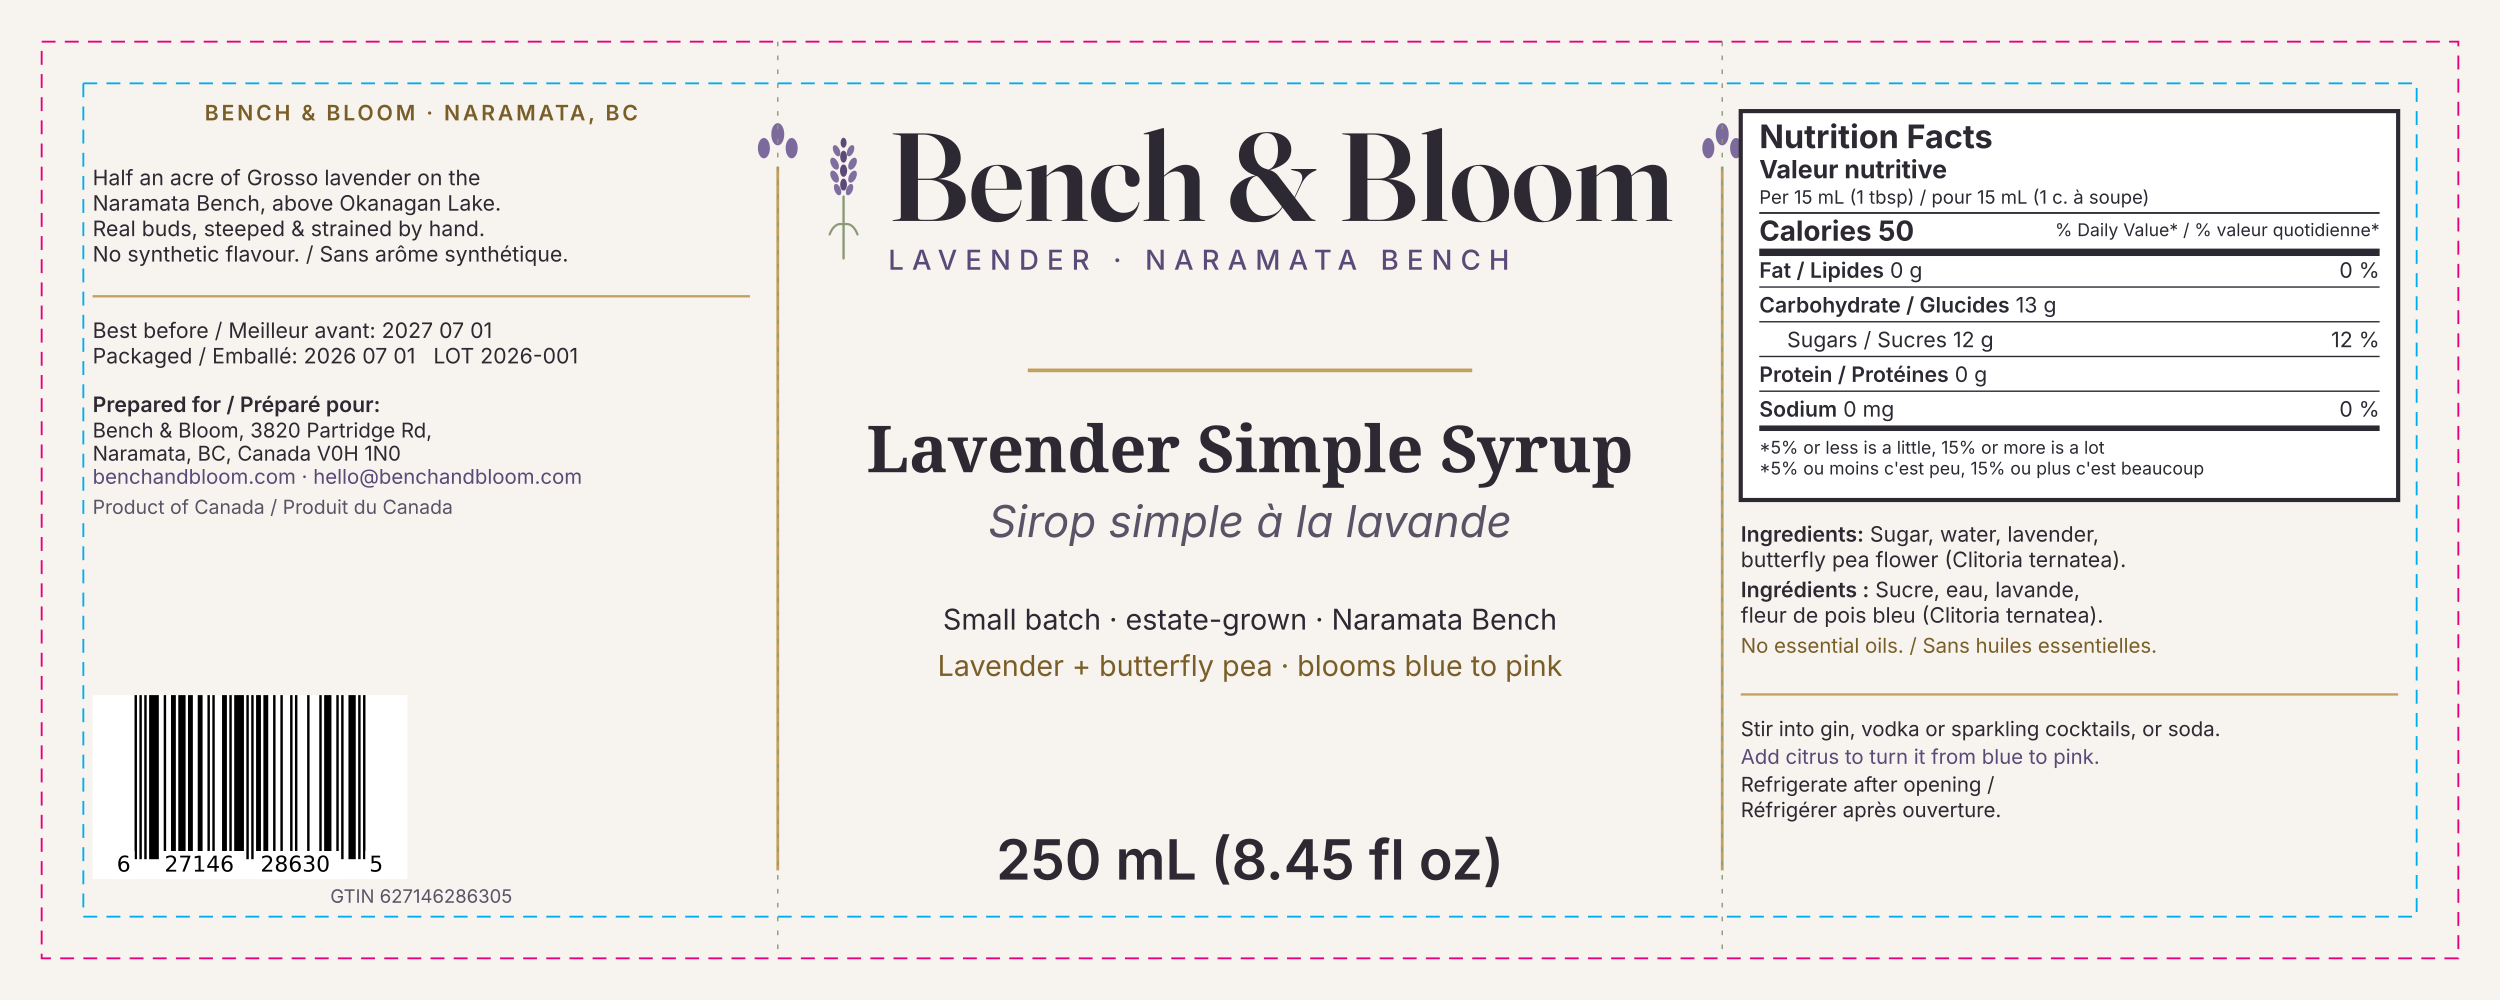
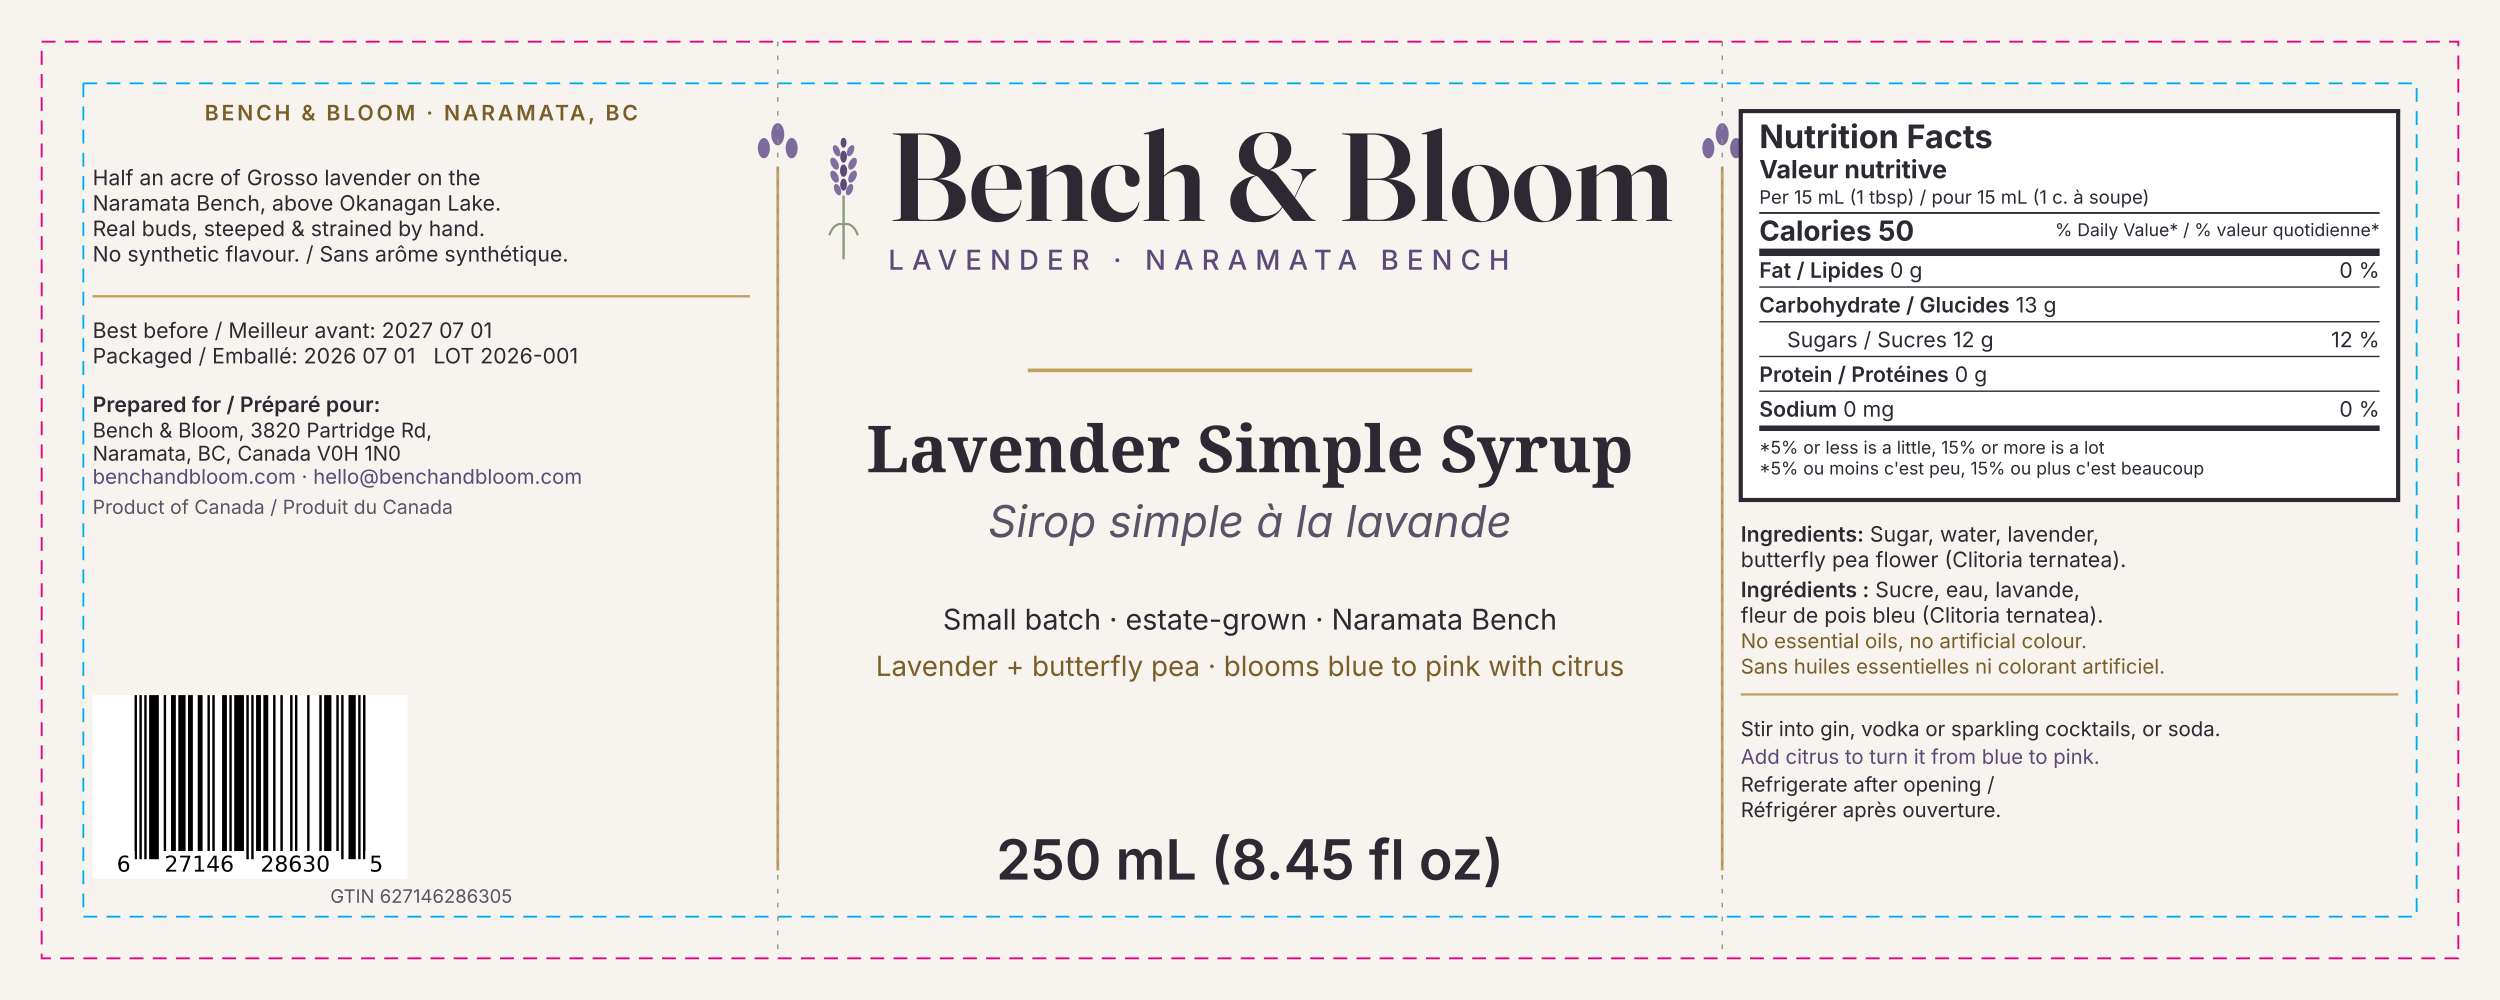
<svg xmlns="http://www.w3.org/2000/svg" width="7.5in" height="3in" viewBox="0 0 540 216">
  <rect x="0" y="0" width="540" height="216" fill="#F7F3EE" />
  <svg x="173" y="22" width="194" height="42" viewBox="-138.99 -190.40 1434.39 310.83" preserveAspectRatio="xMidYMid meet">
    <g transform="matrix(1.5935,0,0,1.5935,-167.11,-179.20)">
      <g fill="#5A4A78">
        <ellipse cx="60" cy="34" rx="3" ry="5" />
        <ellipse cx="60" cy="48" rx="3.4" ry="6" />
        <ellipse cx="60" cy="62" rx="3.6" ry="6.2" />
        <ellipse cx="60" cy="76" rx="3.4" ry="6" />
      </g>
      <g fill="#7E6FA0">
        <ellipse cx="53" cy="42" rx="3.2" ry="6" transform="rotate(-24 53 42)" />
        <ellipse cx="67" cy="42" rx="3.2" ry="6" transform="rotate(24 67 42)" />
        <ellipse cx="51" cy="55" rx="3.6" ry="6.5" transform="rotate(-27 51 55)" />
        <ellipse cx="69" cy="55" rx="3.6" ry="6.5" transform="rotate(27 69 55)" />
        <ellipse cx="51" cy="68" rx="3.6" ry="6.5" transform="rotate(-27 51 68)" />
        <ellipse cx="69" cy="68" rx="3.6" ry="6.5" transform="rotate(27 69 68)" />
        <ellipse cx="54" cy="81" rx="3.2" ry="6" transform="rotate(-22 54 81)" />
        <ellipse cx="66" cy="81" rx="3.2" ry="6" transform="rotate(22 66 81)" />
      </g>
      <path d="M60 88 C60 110 60 130 60 150" stroke="#8A9A78" stroke-width="2.4" fill="none" stroke-linecap="round" />
      <path d="M60 116 C54 114 49 118 46 126" stroke="#8A9A78" stroke-width="2.2" fill="none" stroke-linecap="round" />
      <path d="M60 116 C66 114 71 118 74 126" stroke="#8A9A78" stroke-width="2.2" fill="none" stroke-linecap="round" />
    </g>
    <path d="M123.8 -33.7Q123.8 -18.7 111.35 -9.35Q98.9 0.0 74.9 0.0H7.8Q7.3 0.0 7.05 -0.2Q6.8 -0.4 6.8 -0.6Q6.8 -1.2 8.0 -1.4L16.1 -2.6Q18.2 -3.0 19.1 -3.9Q20.0 -4.8 20.0 -6.7V-134.6Q20.0 -135.8 19.25 -136.4Q18.5 -137.0 16.1 -137.4L8.0 -138.6Q6.8 -138.8 6.8 -139.4Q6.8 -139.6 7.05 -139.8Q7.3 -140.0 7.8 -140.0H56.6Q75.7 -140.0 88.95 -134.95Q102.2 -129.9 109.0 -121.0Q115.8 -112.1 115.8 -100.4Q115.8 -90.6 110.45 -82.95Q105.1 -75.3 95.05 -70.95Q85.0 -66.6 71.0 -66.6L75.3 -67.2Q89.6 -67.2 100.55 -62.85Q111.5 -58.5 117.65 -50.95Q123.8 -43.4 123.8 -33.7ZM64.2 -65.6H44.8V-67.6H65.5Q74.0 -67.6 79.7 -71.2Q85.4 -74.8 88.25 -81.8Q91.1 -88.8 91.1 -98.8Q91.1 -110.6 86.55 -119.45Q82.0 -128.3 74.1 -133.2Q66.2 -138.1 56.1 -138.1H47.4V-6.0Q47.4 -3.8 48.85 -2.85Q50.3 -1.9 52.9 -1.9H68.0Q76.8 -1.9 83.2 -5.95Q89.6 -10.0 93.0 -17.25Q96.4 -24.5 96.4 -34.1Q96.4 -48.6 88.15 -57.1Q79.9 -65.6 64.2 -65.6ZM213.4 -51.7Q213.4 -50.8 212.85 -50.3Q212.3 -49.8 211.1 -49.8H149.2V-51.5H187.9Q189.6 -51.5 189.6 -53.4Q189.6 -71.2 184.85 -79.7Q180.1 -88.2 173.3 -88.2Q167.7 -88.2 163.6 -84.35Q159.5 -80.5 157.25 -72.6Q155.0 -64.7 155.0 -52.5Q155.0 -31.9 163.6 -21.6Q172.2 -11.3 186.2 -11.3Q196.5 -11.3 203.65 -17.05Q210.8 -22.8 211.6 -32.6Q211.7 -33.0 211.9 -33.15Q212.1 -33.3 212.2 -33.3Q212.4 -33.3 212.6 -33.1Q212.8 -32.9 212.8 -32.4Q212.2 -22.5 207.05 -14.75Q201.9 -7.0 193.45 -2.5Q185.0 2.0 174.5 2.0Q162.1 2.0 152.75 -3.5Q143.4 -9.0 138.1 -18.95Q132.8 -28.9 132.8 -42.2Q132.8 -56.4 138.15 -67.1Q143.5 -77.8 153.3 -83.8Q163.1 -89.8 176.2 -89.8Q187.5 -89.8 195.85 -84.85Q204.2 -79.9 208.8 -71.3Q213.4 -62.7 213.4 -51.7ZM253.1 -88.4V-5.5Q253.1 -4.2 253.65 -3.4Q254.2 -2.6 255.5 -2.4L261.0 -1.4Q262.0 -1.2 262.0 -0.6Q262.0 0.0 261.2 0.0H220.9Q220.6 0.0 220.35 -0.2Q220.1 -0.4 220.1 -0.6Q220.1 -0.9 220.3 -1.05Q220.5 -1.2 221.1 -1.3L226.8 -2.4Q228.1 -2.6 228.65 -3.4Q229.2 -4.2 229.2 -5.4V-78.5Q229.2 -79.1 228.9 -79.45Q228.6 -79.8 227.9 -79.8H221.4Q220.9 -79.8 220.7 -80.0Q220.5 -80.2 220.5 -80.5Q220.5 -80.8 220.75 -80.95Q221.0 -81.1 221.3 -81.2L250.0 -89.2Q250.9 -89.5 251.25 -89.55Q251.6 -89.6 252.0 -89.6Q252.5 -89.6 252.8 -89.25Q253.1 -88.9 253.1 -88.4ZM251.0 -68.7 250.0 -69.7 253.6 -72.9Q264.0 -82.3 272.2 -86.05Q280.4 -89.8 287.5 -89.8Q297.4 -89.8 303.7 -83.7Q310.0 -77.6 310.0 -64.7V-6.1Q310.0 -4.5 310.75 -3.5Q311.5 -2.5 313.1 -2.2L317.9 -1.3Q318.5 -1.3 318.7 -1.1Q318.9 -0.9 318.9 -0.6Q318.9 -0.4 318.7 -0.2Q318.5 0.0 318.0 0.0H277.6Q276.7 0.0 276.7 -0.6Q276.7 -1.2 277.8 -1.4L283.4 -2.4Q285.1 -2.7 285.65 -3.65Q286.2 -4.6 286.2 -6.1V-62.2Q286.2 -71.1 282.25 -75.15Q278.3 -79.2 271.6 -79.2Q267.4 -79.2 263.1 -77.45Q258.8 -75.7 254.4 -71.8ZM401.7 -66.3Q401.7 -61.0 398.65 -57.8Q395.6 -54.6 390.4 -54.6Q385.0 -54.6 381.9 -57.9Q378.8 -61.2 378.8 -67.4V-74.7Q378.8 -81.0 375.45 -84.55Q372.1 -88.1 366.4 -88.1Q360.5 -88.1 356.05 -83.9Q351.6 -79.7 349.2 -71.95Q346.8 -64.2 346.8 -53.6Q346.8 -40.4 350.6 -31.35Q354.4 -22.3 360.95 -17.65Q367.5 -13.0 375.8 -13.0Q384.9 -13.0 391.4 -17.1Q397.9 -21.2 400.2 -29.9Q400.3 -30.3 400.5 -30.45Q400.7 -30.6 400.9 -30.5Q401.2 -30.5 401.3 -30.25Q401.4 -30.0 401.3 -29.6Q399.4 -19.6 394.25 -12.55Q389.1 -5.5 381.35 -1.8Q373.6 1.9 363.7 1.9Q352.4 1.9 343.45 -3.1Q334.5 -8.1 329.3 -17.9Q324.1 -27.7 324.1 -42.0Q324.1 -55.7 329.75 -66.45Q335.4 -77.2 345.35 -83.5Q355.3 -89.8 368.3 -89.8Q379.1 -89.8 386.5 -86.7Q393.9 -83.6 397.8 -78.3Q401.7 -73.0 401.7 -66.3ZM438.7 -68.7 437.7 -69.7 441.3 -72.9Q451.7 -82.3 459.9 -86.05Q468.1 -89.8 475.2 -89.8Q485.1 -89.8 491.4 -83.7Q497.7 -77.6 497.7 -64.7V-6.1Q497.7 -4.5 498.45 -3.5Q499.2 -2.5 500.8 -2.2L505.6 -1.3Q506.2 -1.3 506.4 -1.1Q506.6 -0.9 506.6 -0.6Q506.6 -0.4 506.4 -0.2Q506.2 0.0 505.7 0.0H465.3Q464.4 0.0 464.4 -0.6Q464.4 -1.2 465.5 -1.4L471.1 -2.4Q472.8 -2.7 473.35 -3.65Q473.9 -4.6 473.9 -6.1V-62.2Q473.9 -71.1 469.95 -75.15Q466.0 -79.2 459.3 -79.2Q455.1 -79.2 450.8 -77.45Q446.5 -75.7 442.1 -71.8ZM440.8 -147.3V-5.5Q440.8 -4.2 441.35 -3.4Q441.9 -2.6 443.2 -2.4L448.7 -1.4Q449.7 -1.2 449.7 -0.6Q449.7 0.0 448.9 0.0H408.6Q408.3 0.0 408.05 -0.2Q407.8 -0.4 407.8 -0.6Q407.8 -0.9 408.1 -1.15Q408.4 -1.4 409.1 -1.5L414.5 -2.4Q415.8 -2.6 416.35 -3.4Q416.9 -4.2 416.9 -5.4V-137.3Q416.9 -137.9 416.6 -138.25Q416.3 -138.6 415.6 -138.6H409.1Q408.6 -138.6 408.4 -138.8Q408.2 -139.0 408.2 -139.3Q408.2 -139.7 408.45 -139.85Q408.7 -140.0 409.0 -140.1L437.7 -148.1Q438.6 -148.3 438.95 -148.35Q439.3 -148.4 439.7 -148.4Q440.2 -148.4 440.5 -148.1Q440.8 -147.8 440.8 -147.3ZM604.9 -140.5Q613.3 -140.5 618.15 -133.3Q623.0 -126.1 623.0 -113.1Q623.0 -100.3 618.3 -91.6Q613.6 -82.9 604.2 -81.0L604.6 -79.9Q619.2 -83.7 627.85 -88.55Q636.5 -93.4 640.35 -99.8Q644.2 -106.2 644.2 -114.4Q644.2 -122.6 639.75 -128.85Q635.3 -135.1 627.0 -138.6Q618.7 -142.1 607.0 -142.1Q592.2 -142.1 581.8 -137.15Q571.4 -132.2 565.95 -123.8Q560.5 -115.4 560.5 -104.8Q560.5 -93.0 567.1 -84.95Q573.7 -76.9 586.0 -73.1Q590.0 -71.9 592.8 -69.05Q595.6 -66.2 599.5 -61.1L644.8 -2.5Q645.7 -1.2 646.7 -0.6Q647.7 0.0 649.1 0.0H681.8Q682.5 0.0 682.8 -0.25Q683.1 -0.5 683.1 -0.9Q683.1 -1.3 682.8 -1.55Q682.5 -1.8 681.8 -1.8Q679.7 -1.9 677.5 -3.05Q675.3 -4.2 673.3 -6.8L624.0 -71.3Q621.4 -74.8 618.5 -76.95Q615.6 -79.1 612.45 -80.45Q609.3 -81.8 605.6 -82.7Q595.0 -85.1 589.75 -93.75Q584.5 -102.4 584.5 -114.6Q584.5 -126.0 590.25 -133.25Q596.0 -140.5 604.9 -140.5ZM589.8 -72.1 589.7 -73.2Q575.5 -71.1 565.9 -64.8Q556.3 -58.5 551.45 -49.75Q546.6 -41.0 546.6 -31.8Q546.6 -22.5 551.0 -14.85Q555.4 -7.2 564.1 -2.6Q572.8 2.0 585.5 2.0Q601.1 2.0 613.0 -4.85Q624.9 -11.7 631.4 -23.6L630.5 -24.7Q625.7 -15.9 618.15 -11.85Q610.6 -7.8 600.5 -7.8Q592.2 -7.8 585.9 -12.5Q579.6 -17.2 576.0 -25.4Q572.4 -33.6 572.4 -44.2Q572.4 -51.3 574.65 -57.45Q576.9 -63.6 580.8 -67.6Q584.7 -71.6 589.8 -72.1ZM648.9 -36.9 649.6 -36.0 661.0 -60.0Q664.7 -67.2 670.1 -72.35Q675.5 -77.5 683.2 -80.6Q683.8 -80.9 684.15 -81.15Q684.5 -81.4 684.5 -81.7Q684.5 -83.1 683.0 -83.1H644.8Q644.4 -83.1 644.1 -82.9Q643.8 -82.7 643.8 -82.3Q643.8 -81.9 644.15 -81.7Q644.5 -81.5 644.9 -81.4L653.8 -79.3Q657.7 -78.3 659.7 -75.5Q661.7 -72.7 661.7 -68.8Q661.7 -64.9 659.6 -60.5ZM842.3 -33.7Q842.3 -18.7 829.85 -9.35Q817.4 0.0 793.4 0.0H726.3Q725.8 0.0 725.55 -0.2Q725.3 -0.4 725.3 -0.6Q725.3 -1.2 726.5 -1.4L734.6 -2.6Q736.7 -3.0 737.6 -3.9Q738.5 -4.8 738.5 -6.7V-134.6Q738.5 -135.8 737.75 -136.4Q737.0 -137.0 734.6 -137.4L726.5 -138.6Q725.3 -138.8 725.3 -139.4Q725.3 -139.6 725.55 -139.8Q725.8 -140.0 726.3 -140.0H775.1Q794.2 -140.0 807.45 -134.95Q820.7 -129.9 827.5 -121.0Q834.3 -112.1 834.3 -100.4Q834.3 -90.6 828.95 -82.95Q823.6 -75.3 813.55 -70.95Q803.5 -66.6 789.5 -66.6L793.8 -67.2Q808.1 -67.2 819.05 -62.85Q830.0 -58.5 836.15 -50.95Q842.3 -43.4 842.3 -33.7ZM782.7 -65.6H763.3V-67.6H784.0Q792.5 -67.6 798.2 -71.2Q803.9 -74.8 806.75 -81.8Q809.6 -88.8 809.6 -98.8Q809.6 -110.6 805.05 -119.45Q800.5 -128.3 792.6 -133.2Q784.7 -138.1 774.6 -138.1H765.9V-6.0Q765.9 -3.8 767.35 -2.85Q768.8 -1.9 771.4 -1.9H786.5Q795.3 -1.9 801.7 -5.95Q808.1 -10.0 811.5 -17.25Q814.9 -24.5 814.9 -34.1Q814.9 -48.6 806.65 -57.1Q798.4 -65.6 782.7 -65.6ZM885.2 -147.3V-5.5Q885.2 -4.2 885.75 -3.4Q886.3 -2.6 887.6 -2.4L893.1 -1.4Q893.7 -1.4 893.9 -1.15Q894.1 -0.9 894.1 -0.6Q894.1 -0.4 893.9 -0.2Q893.7 0.0 893.3 0.0H853.0Q852.7 0.0 852.45 -0.2Q852.2 -0.4 852.2 -0.6Q852.2 -0.9 852.5 -1.15Q852.8 -1.4 853.5 -1.5L858.9 -2.4Q860.2 -2.6 860.75 -3.4Q861.3 -4.2 861.3 -5.4V-137.3Q861.3 -137.9 861.0 -138.25Q860.7 -138.6 860.0 -138.6H853.5Q853.0 -138.6 852.8 -138.8Q852.6 -139.0 852.6 -139.3Q852.6 -139.7 852.85 -139.85Q853.1 -140.0 853.4 -140.1L882.1 -148.1Q883.0 -148.3 883.35 -148.35Q883.7 -148.4 884.1 -148.4Q884.6 -148.4 884.9 -148.1Q885.2 -147.8 885.2 -147.3ZM947.2 -89.8Q960.4 -89.8 970.6 -83.9Q980.8 -78.0 986.6 -67.55Q992.4 -57.1 992.4 -43.5Q992.4 -30.1 986.45 -19.85Q980.5 -9.6 970.0 -3.8Q959.5 2.0 946.0 2.0Q932.8 2.0 922.65 -3.75Q912.5 -9.5 906.75 -19.75Q901.0 -30.0 901.0 -43.5Q901.0 -57.0 906.9 -67.4Q912.8 -77.8 923.25 -83.8Q933.7 -89.8 947.2 -89.8ZM952.1 0.3Q958.3 -0.3 962.25 -5.7Q966.2 -11.1 967.55 -21.2Q968.9 -31.3 967.2 -45.9Q965.5 -60.7 961.9 -70.25Q958.3 -79.8 953.1 -84.25Q947.9 -88.7 941.4 -88.0Q935.0 -87.4 931.1 -81.9Q927.2 -76.4 926.0 -66.3Q924.8 -56.2 926.5 -41.8Q928.2 -27.3 931.85 -17.75Q935.5 -8.2 940.7 -3.65Q945.9 0.9 952.1 0.3ZM1046.6 -89.8Q1059.8 -89.8 1070.0 -83.9Q1080.2 -78.0 1086.0 -67.55Q1091.8 -57.1 1091.8 -43.5Q1091.8 -30.1 1085.85 -19.85Q1079.9 -9.6 1069.4 -3.8Q1058.9 2.0 1045.4 2.0Q1032.2 2.0 1022.05 -3.75Q1011.9 -9.5 1006.15 -19.75Q1000.4 -30.0 1000.4 -43.5Q1000.4 -57.0 1006.3 -67.4Q1012.2 -77.8 1022.65 -83.8Q1033.1 -89.8 1046.6 -89.8ZM1051.5 0.3Q1057.7 -0.3 1061.65 -5.7Q1065.6 -11.1 1066.95 -21.2Q1068.3 -31.3 1066.6 -45.9Q1064.9 -60.7 1061.3 -70.25Q1057.7 -79.8 1052.5 -84.25Q1047.3 -88.7 1040.8 -88.0Q1034.4 -87.4 1030.5 -81.9Q1026.6 -76.4 1025.4 -66.3Q1024.2 -56.2 1025.9 -41.8Q1027.6 -27.3 1031.25 -17.75Q1034.9 -8.2 1040.1 -3.65Q1045.3 0.9 1051.5 0.3ZM1132.1 -88.4V-5.5Q1132.1 -4.2 1132.65 -3.4Q1133.2 -2.6 1134.5 -2.4L1140.0 -1.4Q1141.0 -1.2 1141.0 -0.6Q1141.0 0.0 1140.2 0.0H1099.9Q1099.6 0.0 1099.35 -0.2Q1099.1 -0.4 1099.1 -0.6Q1099.1 -0.9 1099.3 -1.05Q1099.5 -1.2 1100.1 -1.3L1105.8 -2.4Q1107.1 -2.6 1107.65 -3.4Q1108.2 -4.2 1108.2 -5.4V-78.5Q1108.2 -79.1 1107.9 -79.45Q1107.6 -79.8 1106.9 -79.8H1100.4Q1099.9 -79.8 1099.7 -80.0Q1099.5 -80.2 1099.5 -80.5Q1099.5 -80.8 1099.75 -80.95Q1100.0 -81.1 1100.3 -81.2L1129.0 -89.2Q1129.9 -89.5 1130.25 -89.55Q1130.6 -89.6 1131.0 -89.6Q1131.5 -89.6 1131.8 -89.25Q1132.1 -88.9 1132.1 -88.4ZM1129.7 -68.7 1128.7 -69.7 1132.3 -72.9Q1142.7 -82.3 1150.9 -86.05Q1159.1 -89.8 1166.2 -89.8Q1176.1 -89.8 1182.4 -83.7Q1188.7 -77.6 1188.7 -64.7V-6.1Q1188.7 -4.5 1189.45 -3.5Q1190.2 -2.5 1191.8 -2.2L1196.6 -1.3Q1197.6 -1.2 1197.6 -0.6Q1197.6 0.0 1196.7 0.0H1156.3Q1155.4 0.0 1155.4 -0.6Q1155.4 -1.2 1156.5 -1.4L1162.1 -2.4Q1163.8 -2.7 1164.35 -3.65Q1164.9 -4.6 1164.9 -6.1V-62.2Q1164.9 -71.1 1160.95 -75.15Q1157.0 -79.2 1150.3 -79.2Q1146.0 -79.2 1141.75 -77.45Q1137.5 -75.7 1133.1 -71.8ZM1185.5 -68.7 1184.5 -69.7 1188.1 -72.9Q1198.5 -82.3 1206.75 -86.05Q1215.0 -89.8 1222.1 -89.8Q1231.9 -89.8 1238.25 -83.7Q1244.6 -77.6 1244.6 -64.7V-6.1Q1244.6 -4.5 1245.35 -3.5Q1246.1 -2.5 1247.6 -2.2L1252.5 -1.3Q1253.0 -1.3 1253.2 -1.1Q1253.4 -0.9 1253.4 -0.6Q1253.4 -0.4 1253.2 -0.2Q1253.0 0.0 1252.6 0.0H1212.2Q1211.2 0.0 1211.2 -0.6Q1211.2 -1.2 1212.4 -1.4L1218.0 -2.4Q1219.6 -2.7 1220.15 -3.65Q1220.7 -4.6 1220.7 -6.1V-62.2Q1220.7 -71.1 1216.8 -75.15Q1212.9 -79.2 1206.1 -79.2Q1201.9 -79.2 1197.6 -77.45Q1193.3 -75.7 1189.0 -71.8Z" fill="#2D2933" />
    <path d="M3.545 78.0V45.988H8.443V73.789H22.945V78.0ZM38.975 78.0 50.361 45.988H56.377L67.979 78.0H62.672L56.441 60.189Q55.711 58.02 54.841 55.076Q53.971 52.133 52.832 48.008H53.82Q52.725 52.176 51.854 55.151Q50.984 58.127 50.318 60.189L44.281 78.0ZM45.141 69.557V65.475H61.791V69.557ZM91.592 78.0 80.012 45.988H85.297L91.527 63.799Q92.215 65.861 93.106 68.848Q93.998 71.834 95.137 75.895H94.127Q95.244 71.748 96.114 68.805Q96.984 65.861 97.65 63.799L103.709 45.988H109.016L97.586 78.0ZM126.656 78.0V45.988H146.809V50.199H131.555V59.738H145.713V63.928H131.555V73.789H146.938V78.0ZM166.189 78.0V45.988H171.84L183.893 65.045Q184.494 65.99 185.246 67.301Q185.998 68.611 186.836 70.255Q187.674 71.898 188.49 73.832H187.889Q187.695 72.006 187.599 70.212Q187.502 68.418 187.459 66.85Q187.416 65.281 187.416 64.207V45.988H192.379V78.0H186.707L175.9 60.963Q175.041 59.566 174.214 58.148Q173.387 56.73 172.388 54.872Q171.389 53.014 169.949 50.35H170.723Q170.83 52.713 170.938 54.765Q171.045 56.816 171.099 58.396Q171.152 59.975 171.152 60.92V78.0ZM222.867 78.0H214.961V73.703H222.609Q226.24 73.703 228.646 72.35Q231.053 70.996 232.256 68.364Q233.459 65.732 233.459 61.951Q233.459 58.191 232.267 55.592Q231.074 52.992 228.722 51.639Q226.369 50.285 222.867 50.285H214.789V45.988H223.189Q227.916 45.988 231.289 47.9Q234.662 49.812 236.467 53.39Q238.271 56.967 238.271 61.951Q238.271 66.957 236.456 70.545Q234.641 74.133 231.192 76.066Q227.744 78.0 222.867 78.0ZM217.367 45.988V78.0H212.469V45.988ZM257.223 78.0V45.988H277.375V50.199H262.121V59.738H276.279V63.928H262.121V73.789H277.504V78.0ZM296.756 78.0V45.988H308.229Q311.924 45.988 314.395 47.267Q316.865 48.545 318.09 50.822Q319.314 53.1 319.314 56.043Q319.314 59.008 318.079 61.231Q316.844 63.455 314.373 64.68Q311.902 65.904 308.186 65.904H299.57V61.715H307.713Q310.076 61.715 311.526 61.038Q312.977 60.361 313.664 59.094Q314.352 57.826 314.352 56.043Q314.352 54.238 313.664 52.928Q312.977 51.617 311.516 50.897Q310.055 50.178 307.67 50.178H301.654V78.0ZM314.953 78.0 307.197 63.541H312.633L320.518 78.0ZM366.133 65.969Q364.801 65.969 363.877 65.045Q362.953 64.121 362.953 62.811Q362.953 61.479 363.877 60.565Q364.801 59.652 366.133 59.652Q367.443 59.652 368.367 60.565Q369.291 61.479 369.291 62.811Q369.291 64.121 368.367 65.045Q367.443 65.969 366.133 65.969ZM414.068 78.0V45.988H419.719L431.771 65.045Q432.373 65.99 433.125 67.301Q433.877 68.611 434.715 70.255Q435.553 71.898 436.369 73.832H435.768Q435.574 72.006 435.478 70.212Q435.381 68.418 435.338 66.85Q435.295 65.281 435.295 64.207V45.988H440.258V78.0H434.586L423.779 60.963Q422.92 59.566 422.093 58.148Q421.266 56.73 420.267 54.872Q419.268 53.014 417.828 50.35H418.602Q418.709 52.713 418.816 54.765Q418.924 56.816 418.978 58.396Q419.031 59.975 419.031 60.92V78.0ZM457.898 78.0 469.285 45.988H475.301L486.902 78.0H481.596L475.365 60.189Q474.635 58.02 473.765 55.076Q472.895 52.133 471.756 48.008H472.744Q471.648 52.176 470.778 55.151Q469.908 58.127 469.242 60.189L463.205 78.0ZM464.064 69.557V65.475H480.715V69.557ZM504.543 78.0V45.988H516.016Q519.711 45.988 522.182 47.267Q524.652 48.545 525.877 50.822Q527.102 53.1 527.102 56.043Q527.102 59.008 525.866 61.231Q524.631 63.455 522.16 64.68Q519.689 65.904 515.973 65.904H507.357V61.715H515.5Q517.863 61.715 519.313 61.038Q520.764 60.361 521.451 59.094Q522.139 57.826 522.139 56.043Q522.139 54.238 521.451 52.928Q520.764 51.617 519.303 50.897Q517.842 50.178 515.457 50.178H509.441V78.0ZM522.74 78.0 514.984 63.541H520.42L528.305 78.0ZM543.604 78.0 554.99 45.988H561.006L572.607 78.0H567.301L561.07 60.189Q560.34 58.02 559.47 55.076Q558.6 52.133 557.461 48.008H558.449Q557.354 52.176 556.483 55.151Q555.613 58.127 554.947 60.189L548.91 78.0ZM549.77 69.557V65.475H566.42V69.557ZM590.248 78.0V45.988H597.467L604.449 64.357Q604.75 65.174 605.126 66.42Q605.502 67.666 605.91 69.127Q606.318 70.588 606.684 72.006Q607.049 73.424 607.328 74.562H606.297Q606.576 73.488 606.941 72.081Q607.307 70.674 607.715 69.213Q608.123 67.752 608.51 66.463Q608.896 65.174 609.197 64.357L616.072 45.988H623.334V78.0H618.457V60.77Q618.457 59.781 618.479 58.406Q618.5 57.031 618.532 55.495Q618.564 53.959 618.597 52.391Q618.629 50.822 618.65 49.383H619.016Q618.586 50.951 618.081 52.616Q617.576 54.281 617.093 55.828Q616.609 57.375 616.169 58.653Q615.729 59.932 615.428 60.77L608.875 78.0H604.686L598.047 60.77Q597.725 59.953 597.306 58.696Q596.887 57.439 596.393 55.903Q595.898 54.367 595.383 52.702Q594.867 51.037 594.352 49.383H594.781Q594.824 50.693 594.856 52.229Q594.889 53.766 594.921 55.334Q594.953 56.902 594.985 58.31Q595.018 59.717 595.018 60.77V78.0ZM640.953 78.0 652.34 45.988H658.355L669.957 78.0H664.65L658.42 60.189Q657.689 58.02 656.819 55.076Q655.949 52.133 654.811 48.008H655.799Q654.703 52.176 653.833 55.151Q652.963 58.127 652.297 60.189L646.26 78.0ZM647.119 69.557V65.475H663.77V69.557ZM682.184 50.199V45.988H707.041V50.199H697.094V78.0H692.174V50.199ZM719.268 78.0 730.654 45.988H736.67L748.271 78.0H742.965L736.734 60.189Q736.004 58.02 735.134 55.076Q734.264 52.133 733.125 48.008H734.113Q733.018 52.176 732.147 55.151Q731.277 58.127 730.611 60.189L724.574 78.0ZM725.434 69.557V65.475H742.084V69.557ZM790.643 78.0V45.988H802.438Q805.854 45.988 808.088 47.105Q810.322 48.223 811.418 50.124Q812.514 52.025 812.514 54.389Q812.514 56.387 811.783 57.751Q811.053 59.115 809.817 59.942Q808.582 60.77 807.1 61.156V61.479Q808.711 61.543 810.236 62.499Q811.762 63.455 812.761 65.185Q813.76 66.914 813.76 69.385Q813.76 71.812 812.61 73.768Q811.461 75.723 809.076 76.861Q806.691 78.0 802.953 78.0ZM795.541 73.789H802.459Q805.896 73.789 807.4 72.457Q808.904 71.125 808.904 69.148Q808.904 67.602 808.142 66.355Q807.379 65.109 805.982 64.368Q804.586 63.627 802.652 63.627H795.541ZM795.541 59.846H801.965Q803.576 59.846 804.887 59.223Q806.197 58.6 806.949 57.461Q807.701 56.322 807.701 54.797Q807.701 52.82 806.326 51.499Q804.951 50.178 802.094 50.178H795.541ZM832.539 78.0V45.988H852.691V50.199H837.438V59.738H851.596V63.928H837.438V73.789H852.82V78.0ZM872.072 78.0V45.988H877.723L889.775 65.045Q890.377 65.99 891.129 67.301Q891.881 68.611 892.719 70.255Q893.557 71.898 894.373 73.832H893.771Q893.578 72.006 893.481 70.212Q893.385 68.418 893.342 66.85Q893.299 65.281 893.299 64.207V45.988H898.262V78.0H892.59L881.783 60.963Q880.924 59.566 880.097 58.148Q879.27 56.73 878.271 54.872Q877.271 53.014 875.832 50.35H876.605Q876.713 52.713 876.82 54.765Q876.928 56.816 876.981 58.396Q877.035 59.975 877.035 60.92V78.0ZM931.65 78.43Q927.504 78.43 924.238 76.464Q920.973 74.498 919.104 70.813Q917.234 67.129 917.234 62.016Q917.234 56.881 919.104 53.196Q920.973 49.512 924.238 47.535Q927.504 45.559 931.65 45.559Q934.186 45.559 936.409 46.289Q938.633 47.02 940.384 48.416Q942.135 49.812 943.284 51.811Q944.434 53.809 944.842 56.344H939.922Q939.621 54.818 938.858 53.647Q938.096 52.477 937.0 51.66Q935.904 50.844 934.551 50.436Q933.197 50.027 931.693 50.027Q928.943 50.027 926.763 51.413Q924.582 52.799 923.336 55.474Q922.09 58.148 922.09 62.016Q922.09 65.883 923.357 68.558Q924.625 71.232 926.795 72.597Q928.965 73.961 931.693 73.961Q933.197 73.961 934.54 73.542Q935.883 73.123 936.989 72.317Q938.096 71.512 938.858 70.33Q939.621 69.148 939.922 67.645H944.863Q944.498 70.008 943.381 71.974Q942.264 73.939 940.523 75.4Q938.783 76.861 936.538 77.646Q934.293 78.43 931.65 78.43ZM963.621 78.0V45.988H968.52V59.523H984.375V45.988H989.295V78.0H984.375V63.734H968.52V78.0Z" fill="#5A4A78" />
  </svg>
  <line x1="222" y1="80" x2="318" y2="80" stroke="#C2A05E" stroke-width="0.8" />
  <text x="270" y="102" text-anchor="middle" font-family="Fraunces, Georgia, serif" font-weight="600" font-size="14" fill="#2D2933">Lavender Simple Syrup</text>
  <text x="270" y="116" text-anchor="middle" font-family="Inter, Arial, sans-serif" font-style="italic" font-size="9.5" fill="#5A5266">Sirop simple à la lavande</text>
  <text x="270" y="136" text-anchor="middle" font-family="Inter, Arial, sans-serif" font-size="6.2" fill="#2D2933">Small batch · estate-grown · Naramata Bench</text>
-   <text x="270" y="146" text-anchor="middle" font-family="Inter, Arial, sans-serif" font-size="6.2" fill="#7A5E28">Lavender + butterfly pea · blooms blue to pink</text>
+   <text x="270" y="146" text-anchor="middle" font-family="Inter, Arial, sans-serif" font-size="6" fill="#7A5E28">Lavender + butterfly pea · blooms blue to pink with citrus</text>
  <text x="270" y="190" text-anchor="middle" font-family="Inter, Arial, sans-serif" font-weight="600" font-size="12" fill="#2D2933">250 mL (8.45 fl oz)</text>
  <g>
    <g fill="#7C6A9C">
      <ellipse cx="168" cy="29" rx="1.4" ry="2.4" />
      <ellipse cx="165" cy="32" rx="1.3" ry="2.2" />
      <ellipse cx="171" cy="32" rx="1.3" ry="2.2" />
    </g>
    <line x1="168" y1="36" x2="168" y2="188" stroke="#C2A05E" stroke-width="0.6" />
    <g fill="#7C6A9C">
      <ellipse cx="372" cy="29" rx="1.4" ry="2.4" />
      <ellipse cx="369" cy="32" rx="1.3" ry="2.2" />
      <ellipse cx="375" cy="32" rx="1.3" ry="2.2" />
    </g>
    <line x1="372" y1="36" x2="372" y2="188" stroke="#C2A05E" stroke-width="0.6" />
  </g>
  <rect x="376" y="24" width="142" height="84" fill="#FFFFFF" stroke="#2D2933" stroke-width="0.9" />
  <text x="380" y="32" font-family="Inter, Arial, sans-serif" font-weight="700" font-size="7" fill="#2D2933">Nutrition Facts</text>
  <text x="380" y="38.5" font-family="Inter, Arial, sans-serif" font-weight="700" font-size="5.4" fill="#2D2933">Valeur nutritive</text>
  <text x="380" y="44" font-family="Inter, Arial, sans-serif" font-size="4" fill="#2D2933">Per 15 mL (1 tbsp) / pour 15 mL (1 c. à soupe)</text>
  <line x1="380" y1="46" x2="514" y2="46" stroke="#2D2933" stroke-width="0.4" />
  <text x="380" y="52" font-family="Inter, Arial, sans-serif" font-weight="700" font-size="6" fill="#2D2933">Calories 50</text>
  <text x="514" y="51" text-anchor="end" font-family="Inter, Arial, sans-serif" font-size="3.8" fill="#2D2933">% Daily Value* / % valeur quotidienne*</text>
  <line x1="380" y1="54.5" x2="514" y2="54.5" stroke="#2D2933" stroke-width="1.6" />
  <text x="380" y="60" font-family="Inter, Arial, sans-serif" font-size="4.6" fill="#2D2933">
    <tspan font-weight="600">Fat / Lipides</tspan> 0 g</text>
  <text x="514" y="60" text-anchor="end" font-family="Inter, Arial, sans-serif" font-size="4.6" fill="#2D2933">0 %</text>
  <line x1="380" y1="62" x2="514" y2="62" stroke="#2D2933" stroke-width="0.3" />
  <text x="380" y="67.5" font-family="Inter, Arial, sans-serif" font-size="4.6" fill="#2D2933">
    <tspan font-weight="600">Carbohydrate / Glucides</tspan> 13 g</text>
  <line x1="380" y1="69.5" x2="514" y2="69.5" stroke="#2D2933" stroke-width="0.3" />
  <text x="386" y="75" font-family="Inter, Arial, sans-serif" font-size="4.6" fill="#2D2933">Sugars / Sucres 12 g</text>
  <text x="514" y="75" text-anchor="end" font-family="Inter, Arial, sans-serif" font-size="4.6" fill="#2D2933">12 %</text>
  <line x1="380" y1="77" x2="514" y2="77" stroke="#2D2933" stroke-width="0.3" />
  <text x="380" y="82.5" font-family="Inter, Arial, sans-serif" font-size="4.6" fill="#2D2933">
    <tspan font-weight="600">Protein / Protéines</tspan> 0 g</text>
  <line x1="380" y1="84.5" x2="514" y2="84.5" stroke="#2D2933" stroke-width="0.3" />
  <text x="380" y="90" font-family="Inter, Arial, sans-serif" font-size="4.6" fill="#2D2933">
    <tspan font-weight="600">Sodium</tspan> 0 mg</text>
  <text x="514" y="90" text-anchor="end" font-family="Inter, Arial, sans-serif" font-size="4.6" fill="#2D2933">0 %</text>
  <line x1="380" y1="92.5" x2="514" y2="92.5" stroke="#2D2933" stroke-width="1.2" />
  <text x="380" y="98" font-family="Inter, Arial, sans-serif" font-size="3.8" fill="#2D2933">*5% or less is a little, 15% or more is a lot</text>
  <text x="380" y="102.5" font-family="Inter, Arial, sans-serif" font-size="3.8" fill="#2D2933">*5% ou moins c'est peu, 15% ou plus c'est beaucoup</text>
  <text x="376" y="117" font-family="Inter, Arial, sans-serif" font-size="4.6" fill="#2D2933">
    <tspan font-weight="600">Ingredients:</tspan> Sugar, water, lavender,</text>
  <text x="376" y="122.5" font-family="Inter, Arial, sans-serif" font-size="4.6" fill="#2D2933">butterfly pea flower (Clitoria ternatea).</text>
  <text x="376" y="129" font-family="Inter, Arial, sans-serif" font-size="4.6" fill="#2D2933">
    <tspan font-weight="600">Ingrédients :</tspan> Sucre, eau, lavande,</text>
  <text x="376" y="134.5" font-family="Inter, Arial, sans-serif" font-size="4.6" fill="#2D2933">fleur de pois bleu (Clitoria ternatea).</text>
-   <text x="376" y="141" font-family="Inter, Arial, sans-serif" font-size="4.4" fill="#7A5E28">No essential oils. / Sans huiles essentielles.</text>
+   <text x="376" y="140" font-family="Inter, Arial, sans-serif" font-size="4.4" fill="#7A5E28">No essential oils, no artificial colour.</text>
+   <text x="376" y="145.5" font-family="Inter, Arial, sans-serif" font-size="4.4" fill="#7A5E28">Sans huiles essentielles ni colorant artificiel.</text>
  <line x1="376" y1="150" x2="518" y2="150" stroke="#C2A05E" stroke-width="0.5" />
  <text x="376" y="159" font-family="Inter, Arial, sans-serif" font-size="4.4" fill="#2D2933">Stir into gin, vodka or sparkling cocktails, or soda.</text>
  <text x="376" y="165" font-family="Inter, Arial, sans-serif" font-size="4.4" fill="#5A4A78">Add citrus to turn it from blue to pink.</text>
  <text x="376" y="171" font-family="Inter, Arial, sans-serif" font-size="4.4" fill="#2D2933">Refrigerate after opening /</text>
  <text x="376" y="176.5" font-family="Inter, Arial, sans-serif" font-size="4.4" fill="#2D2933">Réfrigérer après ouverture.</text>
  <text x="91" y="26" text-anchor="middle" font-family="Inter, Arial, sans-serif" font-weight="600" font-size="4.6" letter-spacing="0.6" fill="#7A5E28">BENCH &amp; BLOOM · NARAMATA, BC</text>
  <text x="20" y="40" font-family="Inter, Arial, sans-serif" font-size="4.6" fill="#2D2933">Half an acre of Grosso lavender on the</text>
  <text x="20" y="45.5" font-family="Inter, Arial, sans-serif" font-size="4.6" fill="#2D2933">Naramata Bench, above Okanagan Lake.</text>
  <text x="20" y="51" font-family="Inter, Arial, sans-serif" font-size="4.6" fill="#2D2933">Real buds, steeped &amp; strained by hand.</text>
  <text x="20" y="56.5" font-family="Inter, Arial, sans-serif" font-size="4.6" fill="#2D2933">No synthetic flavour. / Sans arôme synthétique.</text>
  <line x1="20" y1="64" x2="162" y2="64" stroke="#C2A05E" stroke-width="0.5" />
  <text x="20" y="73" font-family="Inter, Arial, sans-serif" font-size="4.6" fill="#2D2933">Best before / Meilleur avant: 2027 07 01</text>
  <text x="20" y="78.5" font-family="Inter, Arial, sans-serif" font-size="4.6" fill="#2D2933">Packaged / Emballé: 2026 07 01   LOT 2026-001</text>
  <text x="20" y="89" font-family="Inter, Arial, sans-serif" font-weight="600" font-size="4.6" fill="#2D2933">Prepared for / Préparé pour:</text>
  <text x="20" y="94.5" font-family="Inter, Arial, sans-serif" font-size="4.4" fill="#2D2933">Bench &amp; Bloom, 3820 Partridge Rd,</text>
  <text x="20" y="99.5" font-family="Inter, Arial, sans-serif" font-size="4.4" fill="#2D2933">Naramata, BC, Canada V0H 1N0</text>
  <text x="20" y="104.5" font-family="Inter, Arial, sans-serif" font-size="4.4" fill="#5A4A78">benchandbloom.com · hello@benchandbloom.com</text>
  <text x="20" y="111" font-family="Inter, Arial, sans-serif" font-size="4.2" fill="#5A5266">Product of Canada / Produit du Canada</text>
  <svg x="20" y="150" width="68" height="40" viewBox="0 0 1036 605" preserveAspectRatio="xMidYMid meet">
    <g text-rendering="geometricPrecision">
      <rect x="0" y="0" width="1036" height="605" fill="#ffffff" />
      <rect x="138" y="0" width="8" height="540" fill="#000000" />
      <rect x="154" y="0" width="8" height="540" fill="#000000" />
      <rect x="170" y="0" width="8" height="540" fill="#000000" />
      <rect x="186" y="0" width="32" height="540" fill="#000000" />
      <rect x="234" y="0" width="8" height="540" fill="#000000" />
      <rect x="258" y="0" width="16" height="540" fill="#000000" />
      <rect x="282" y="0" width="24" height="540" fill="#000000" />
      <rect x="314" y="0" width="16" height="540" fill="#000000" />
      <rect x="346" y="0" width="16" height="540" fill="#000000" />
      <rect x="378" y="0" width="8" height="540" fill="#000000" />
      <rect x="394" y="0" width="8" height="540" fill="#000000" />
      <rect x="426" y="0" width="16" height="540" fill="#000000" />
      <rect x="450" y="0" width="8" height="540" fill="#000000" />
      <rect x="466" y="0" width="32" height="540" fill="#000000" />
      <rect x="506" y="0" width="8" height="540" fill="#000000" />
      <rect x="522" y="0" width="8" height="540" fill="#000000" />
      <rect x="538" y="0" width="16" height="540" fill="#000000" />
      <rect x="562" y="0" width="16" height="540" fill="#000000" />
      <rect x="594" y="0" width="8" height="540" fill="#000000" />
      <rect x="618" y="0" width="8" height="540" fill="#000000" />
      <rect x="650" y="0" width="8" height="540" fill="#000000" />
      <rect x="666" y="0" width="8" height="540" fill="#000000" />
      <rect x="706" y="0" width="8" height="540" fill="#000000" />
      <rect x="746" y="0" width="8" height="540" fill="#000000" />
      <rect x="762" y="0" width="24" height="540" fill="#000000" />
      <rect x="802" y="0" width="8" height="540" fill="#000000" />
      <rect x="818" y="0" width="8" height="540" fill="#000000" />
      <rect x="842" y="0" width="24" height="540" fill="#000000" />
      <rect x="874" y="0" width="8" height="540" fill="#000000" />
      <rect x="890" y="0" width="8" height="540" fill="#000000" />
      <rect x="70" y="513" width="68" height="92" fill="#ffffff" />
      <g transform="translate(67, 514)">
        <path d="M 36.194 37.758 C 33.007 37.758 30.481 38.848 28.618 41.027 C 26.755 43.207 25.823 46.195 25.823 49.992 C 25.823 53.766 26.755 56.748 28.618 58.939 C 30.481 61.131 33.007 62.227 36.194 62.227 C 39.382 62.227 41.907 61.131 43.77 58.939 C 45.634 56.748 46.565 53.766 46.565 49.992 C 46.565 46.195 45.634 43.207 43.77 41.027 C 41.907 38.848 39.382 37.758 36.194 37.758 Z M 50.292 15.504 L 50.292 21.973 C 48.511 21.129 46.712 20.484 44.895 20.039 C 43.079 19.594 41.28 19.371 39.499 19.371 C 34.811 19.371 31.231 20.953 28.759 24.117 C 26.286 27.281 24.874 32.062 24.522 38.461 C 25.905 36.422 27.639 34.857 29.725 33.768 C 31.811 32.678 34.108 32.133 36.616 32.133 C 41.889 32.133 46.055 33.732 49.114 36.932 C 52.173 40.131 53.702 44.484 53.702 49.992 C 53.702 55.383 52.108 59.707 48.921 62.965 C 45.733 66.223 41.491 67.852 36.194 67.852 C 30.124 67.852 25.483 65.525 22.272 60.873 C 19.061 56.221 17.456 49.477 17.456 40.641 C 17.456 32.344 19.425 25.729 23.362 20.795 C 27.3 15.861 32.585 13.395 39.218 13.395 C 40.999 13.395 42.798 13.57 44.614 13.922 C 46.43 14.273 48.323 14.801 50.292 15.504 Z " fill="#000000" shape-rendering="geometricPrecision" />
      </g>
      <rect x="219" y="513" width="280" height="92" fill="#ffffff" />
      <rect x="532" y="513" width="285" height="92" fill="#ffffff" />
      <g transform="translate(224, 514)">
        <path d="M 26.245 60.855 L 51.03 60.855 L 51.03 66.832 L 17.702 66.832 L 17.702 60.855 C 20.397 58.066 24.071 54.322 28.723 49.623 C 33.376 44.924 36.3 41.895 37.495 40.535 C 39.768 37.98 41.356 35.818 42.259 34.049 C 43.161 32.279 43.612 30.539 43.612 28.828 C 43.612 26.039 42.634 23.766 40.677 22.008 C 38.72 20.25 36.171 19.371 33.03 19.371 C 30.803 19.371 28.454 19.758 25.981 20.531 C 23.509 21.305 20.866 22.477 18.053 24.047 L 18.053 16.875 C 20.913 15.727 23.585 14.859 26.069 14.273 C 28.553 13.688 30.827 13.395 32.889 13.395 C 38.327 13.395 42.663 14.754 45.897 17.473 C 49.132 20.191 50.749 23.824 50.749 28.371 C 50.749 30.527 50.345 32.572 49.536 34.506 C 48.727 36.439 47.257 38.719 45.124 41.344 C 44.538 42.023 42.675 43.986 39.534 47.232 C 36.393 50.479 31.964 55.02 26.245 60.855 Z M 64.143 14.344 L 97.893 14.344 L 97.893 17.367 L 78.839 66.832 L 71.421 66.832 L 89.35 20.32 L 64.143 20.32 L 64.143 14.344 Z M 112.975 60.855 L 124.577 60.855 L 124.577 20.812 L 111.956 23.344 L 111.956 16.875 L 124.507 14.344 L 131.608 14.344 L 131.608 60.855 L 143.21 60.855 L 143.21 66.832 L 112.975 66.832 L 112.975 60.855 Z M 177.065 20.531 L 159.136 48.551 L 177.065 48.551 L 177.065 20.531 Z M 175.202 14.344 L 184.132 14.344 L 184.132 48.551 L 191.62 48.551 L 191.62 54.457 L 184.132 54.457 L 184.132 66.832 L 177.065 66.832 L 177.065 54.457 L 153.37 54.457 L 153.37 47.602 L 175.202 14.344 Z M 219.428 37.758 C 216.241 37.758 213.716 38.848 211.852 41.027 C 209.989 43.207 209.057 46.195 209.057 49.992 C 209.057 53.766 209.989 56.748 211.852 58.939 C 213.716 61.131 216.241 62.227 219.428 62.227 C 222.616 62.227 225.141 61.131 227.005 58.939 C 228.868 56.748 229.8 53.766 229.8 49.992 C 229.8 46.195 228.868 43.207 227.005 41.027 C 225.141 38.848 222.616 37.758 219.428 37.758 Z M 233.526 15.504 L 233.526 21.973 C 231.745 21.129 229.946 20.484 228.13 20.039 C 226.313 19.594 224.514 19.371 222.733 19.371 C 218.046 19.371 214.466 20.953 211.993 24.117 C 209.52 27.281 208.108 32.062 207.757 38.461 C 209.139 36.422 210.874 34.857 212.96 33.768 C 215.046 32.678 217.343 32.133 219.85 32.133 C 225.124 32.133 229.29 33.732 232.348 36.932 C 235.407 40.131 236.936 44.484 236.936 49.992 C 236.936 55.383 235.343 59.707 232.155 62.965 C 228.968 66.223 224.725 67.852 219.428 67.852 C 213.358 67.852 208.718 65.525 205.507 60.873 C 202.296 56.221 200.69 49.477 200.69 40.641 C 200.69 32.344 202.659 25.729 206.596 20.795 C 210.534 15.861 215.819 13.395 222.452 13.395 C 224.233 13.395 226.032 13.57 227.848 13.922 C 229.665 14.273 231.557 14.801 233.526 15.504 Z " fill="#000000" shape-rendering="geometricPrecision" />
      </g>
      <g transform="translate(540, 514)">
        <path d="M 26.245 60.855 L 51.03 60.855 L 51.03 66.832 L 17.702 66.832 L 17.702 60.855 C 20.397 58.066 24.071 54.322 28.723 49.623 C 33.376 44.924 36.3 41.895 37.495 40.535 C 39.768 37.98 41.356 35.818 42.259 34.049 C 43.161 32.279 43.612 30.539 43.612 28.828 C 43.612 26.039 42.634 23.766 40.677 22.008 C 38.72 20.25 36.171 19.371 33.03 19.371 C 30.803 19.371 28.454 19.758 25.981 20.531 C 23.509 21.305 20.866 22.477 18.053 24.047 L 18.053 16.875 C 20.913 15.727 23.585 14.859 26.069 14.273 C 28.553 13.688 30.827 13.395 32.889 13.395 C 38.327 13.395 42.663 14.754 45.897 17.473 C 49.132 20.191 50.749 23.824 50.749 28.371 C 50.749 30.527 50.345 32.572 49.536 34.506 C 48.727 36.439 47.257 38.719 45.124 41.344 C 44.538 42.023 42.675 43.986 39.534 47.232 C 36.393 50.479 31.964 55.02 26.245 60.855 Z M 81.124 41.906 C 77.749 41.906 75.095 42.809 73.161 44.613 C 71.227 46.418 70.261 48.902 70.261 52.066 C 70.261 55.23 71.227 57.715 73.161 59.52 C 75.095 61.324 77.749 62.227 81.124 62.227 C 84.499 62.227 87.159 61.318 89.104 59.502 C 91.05 57.686 92.022 55.207 92.022 52.066 C 92.022 48.902 91.055 46.418 89.122 44.613 C 87.188 42.809 84.522 41.906 81.124 41.906 Z M 74.022 38.883 C 70.975 38.133 68.602 36.715 66.903 34.629 C 65.204 32.543 64.354 30 64.354 27 C 64.354 22.805 65.848 19.488 68.837 17.051 C 71.825 14.613 75.921 13.395 81.124 13.395 C 86.35 13.395 90.452 14.613 93.428 17.051 C 96.405 19.488 97.893 22.805 97.893 27 C 97.893 30 97.044 32.543 95.345 34.629 C 93.645 36.715 91.284 38.133 88.261 38.883 C 91.682 39.68 94.348 41.238 96.259 43.559 C 98.169 45.879 99.124 48.715 99.124 52.066 C 99.124 57.152 97.571 61.055 94.466 63.773 C 91.36 66.492 86.913 67.852 81.124 67.852 C 75.335 67.852 70.887 66.492 67.782 63.773 C 64.677 61.055 63.124 57.152 63.124 52.066 C 63.124 48.715 64.085 45.879 66.007 43.559 C 67.928 41.238 70.6 39.68 74.022 38.883 Z M 71.421 27.668 C 71.421 30.387 72.27 32.508 73.97 34.031 C 75.669 35.555 78.053 36.316 81.124 36.316 C 84.171 36.316 86.555 35.555 88.278 34.031 C 90.001 32.508 90.862 30.387 90.862 27.668 C 90.862 24.949 90.001 22.828 88.278 21.305 C 86.555 19.781 84.171 19.02 81.124 19.02 C 78.053 19.02 75.669 19.781 73.97 21.305 C 72.27 22.828 71.421 24.949 71.421 27.668 Z M 127.811 37.758 C 124.624 37.758 122.098 38.848 120.235 41.027 C 118.372 43.207 117.44 46.195 117.44 49.992 C 117.44 53.766 118.372 56.748 120.235 58.939 C 122.098 61.131 124.624 62.227 127.811 62.227 C 130.999 62.227 133.524 61.131 135.387 58.939 C 137.251 56.748 138.182 53.766 138.182 49.992 C 138.182 46.195 137.251 43.207 135.387 41.027 C 133.524 38.848 130.999 37.758 127.811 37.758 Z M 141.909 15.504 L 141.909 21.973 C 140.128 21.129 138.329 20.484 136.512 20.039 C 134.696 19.594 132.897 19.371 131.116 19.371 C 126.428 19.371 122.848 20.953 120.376 24.117 C 117.903 27.281 116.491 32.062 116.139 38.461 C 117.522 36.422 119.257 34.857 121.343 33.768 C 123.428 32.678 125.725 32.133 128.233 32.133 C 133.507 32.133 137.673 33.732 140.731 36.932 C 143.79 40.131 145.319 44.484 145.319 49.992 C 145.319 55.383 143.725 59.707 140.538 62.965 C 137.35 66.223 133.108 67.852 127.811 67.852 C 121.741 67.852 117.1 65.525 113.889 60.873 C 110.678 56.221 109.073 49.477 109.073 40.641 C 109.073 32.344 111.042 25.729 114.979 20.795 C 118.917 15.861 124.202 13.395 130.835 13.395 C 132.616 13.395 134.415 13.57 136.231 13.922 C 138.048 14.273 139.94 14.801 141.909 15.504 Z M 179.069 38.531 C 182.468 39.258 185.122 40.77 187.032 43.066 C 188.942 45.363 189.897 48.199 189.897 51.574 C 189.897 56.754 188.116 60.762 184.553 63.598 C 180.991 66.434 175.928 67.852 169.366 67.852 C 167.163 67.852 164.895 67.635 162.563 67.201 C 160.231 66.768 157.823 66.117 155.339 65.25 L 155.339 58.395 C 157.307 59.543 159.464 60.41 161.807 60.996 C 164.151 61.582 166.6 61.875 169.155 61.875 C 173.608 61.875 177.001 60.996 179.333 59.238 C 181.665 57.48 182.831 54.926 182.831 51.574 C 182.831 48.48 181.747 46.061 179.579 44.314 C 177.411 42.568 174.393 41.695 170.526 41.695 L 164.409 41.695 L 164.409 35.859 L 170.807 35.859 C 174.3 35.859 176.971 35.162 178.823 33.768 C 180.675 32.373 181.6 30.363 181.6 27.738 C 181.6 25.043 180.645 22.975 178.735 21.533 C 176.825 20.092 174.089 19.371 170.526 19.371 C 168.581 19.371 166.495 19.582 164.268 20.004 C 162.042 20.426 159.593 21.082 156.921 21.973 L 156.921 15.645 C 159.616 14.895 162.141 14.332 164.497 13.957 C 166.852 13.582 169.073 13.395 171.159 13.395 C 176.55 13.395 180.815 14.619 183.956 17.068 C 187.096 19.518 188.667 22.828 188.667 27 C 188.667 29.906 187.835 32.361 186.171 34.365 C 184.507 36.369 182.139 37.758 179.069 38.531 Z M 218.55 19.02 C 214.893 19.02 212.145 20.818 210.305 24.416 C 208.466 28.014 207.546 33.422 207.546 40.641 C 207.546 47.836 208.466 53.232 210.305 56.83 C 212.145 60.428 214.893 62.227 218.55 62.227 C 222.229 62.227 224.989 60.428 226.829 56.83 C 228.669 53.232 229.589 47.836 229.589 40.641 C 229.589 33.422 228.669 28.014 226.829 24.416 C 224.989 20.818 222.229 19.02 218.55 19.02 Z M 218.55 13.395 C 224.432 13.395 228.927 15.721 232.032 20.373 C 235.137 25.025 236.69 31.781 236.69 40.641 C 236.69 49.477 235.137 56.221 232.032 60.873 C 228.927 65.525 224.432 67.852 218.55 67.852 C 212.667 67.852 208.173 65.525 205.067 60.873 C 201.962 56.221 200.409 49.477 200.409 40.641 C 200.409 31.781 201.962 25.025 205.067 20.373 C 208.173 15.721 212.667 13.395 218.55 13.395 Z " fill="#000000" shape-rendering="geometricPrecision" />
      </g>
      <rect x="898" y="513" width="68" height="92" fill="#ffffff" />
      <g transform="translate(898, 514)">
        <path d="M 20.198 14.344 L 48.077 14.344 L 48.077 20.32 L 26.702 20.32 L 26.702 33.188 C 27.733 32.836 28.764 32.572 29.796 32.396 C 30.827 32.221 31.858 32.133 32.889 32.133 C 38.749 32.133 43.389 33.738 46.811 36.949 C 50.233 40.16 51.944 44.508 51.944 49.992 C 51.944 55.641 50.186 60.029 46.671 63.158 C 43.155 66.287 38.198 67.852 31.8 67.852 C 29.596 67.852 27.352 67.664 25.067 67.289 C 22.782 66.914 20.421 66.352 17.983 65.602 L 17.983 58.465 C 20.093 59.613 22.272 60.469 24.522 61.031 C 26.772 61.594 29.151 61.875 31.659 61.875 C 35.714 61.875 38.925 60.809 41.292 58.676 C 43.659 56.543 44.843 53.648 44.843 49.992 C 44.843 46.336 43.659 43.441 41.292 41.309 C 38.925 39.176 35.714 38.109 31.659 38.109 C 29.761 38.109 27.868 38.32 25.981 38.742 C 24.095 39.164 22.167 39.82 20.198 40.711 L 20.198 14.344 Z " fill="#000000" shape-rendering="geometricPrecision" />
      </g>
    </g>
  </svg>
  <text x="91" y="195" text-anchor="middle" font-family="Inter, Arial, sans-serif" font-size="4" fill="#5A5266">GTIN 627146286305</text>
  <g id="guides" fill="none">
    <rect x="9" y="9" width="522" height="198" stroke="#E6007E" stroke-width="0.4" stroke-dasharray="3 2" />
    <rect x="18" y="18" width="504" height="180" stroke="#00AEEF" stroke-width="0.4" stroke-dasharray="3 2" />
    <line x1="168" y1="9" x2="168" y2="207" stroke="#8A9A78" stroke-width="0.3" stroke-dasharray="1 2" />
    <line x1="372" y1="9" x2="372" y2="207" stroke="#8A9A78" stroke-width="0.3" stroke-dasharray="1 2" />
  </g>
</svg>
